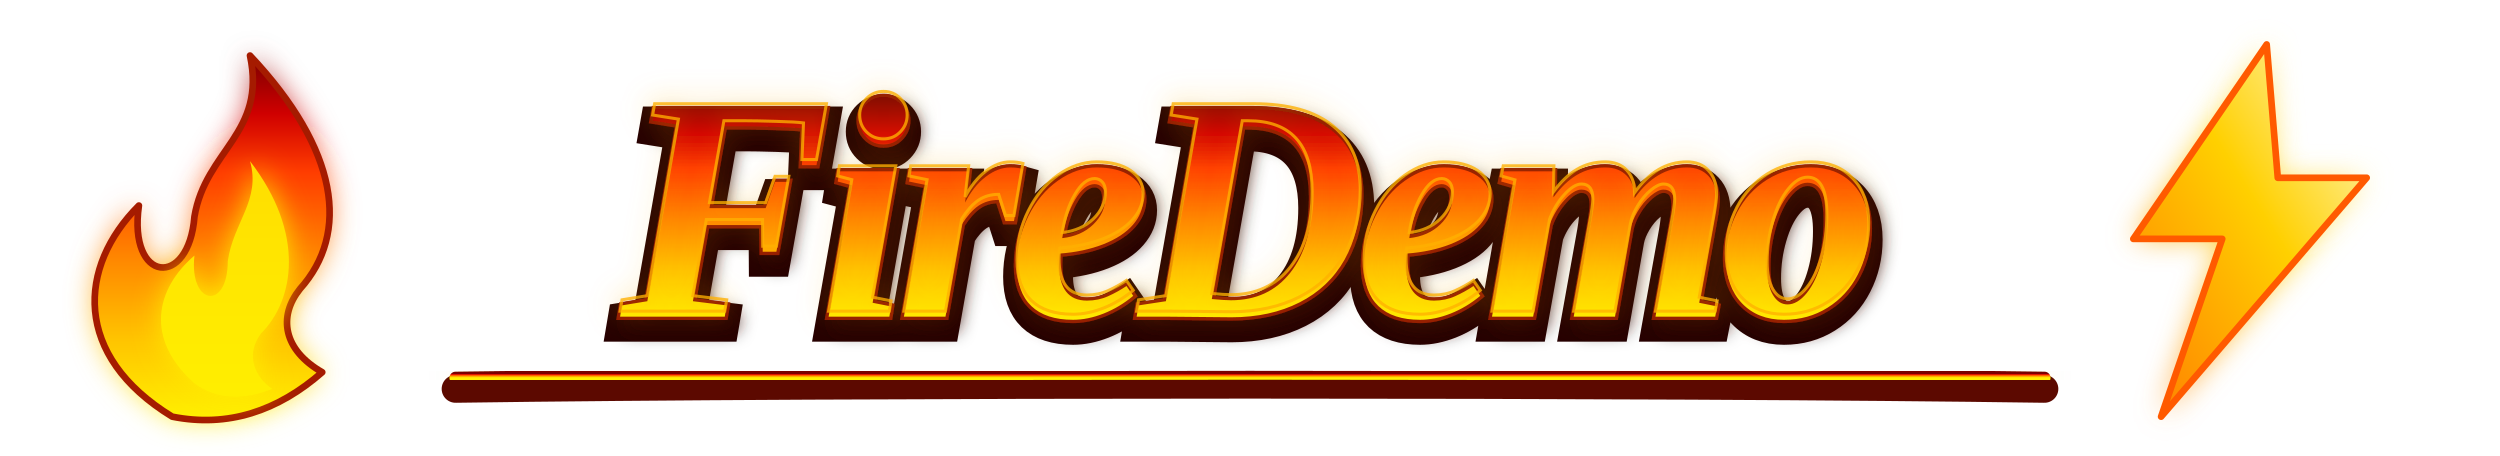
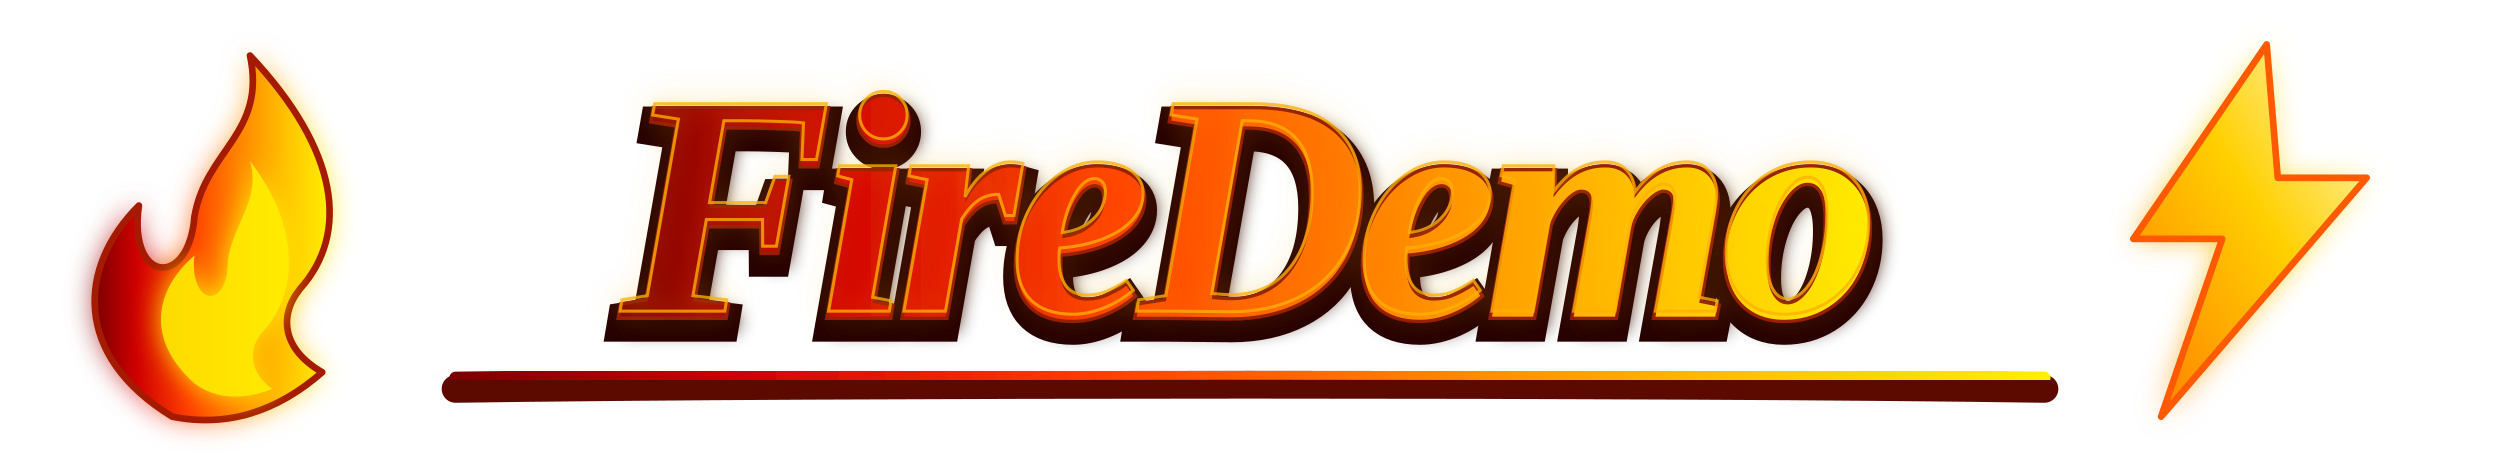
<svg xmlns="http://www.w3.org/2000/svg" width="450" height="82" viewBox="0 0 450 82" role="img" aria-label="FireDemo">
  <defs>
-     <linearGradient id="fireGradient" x1="0%" y1="100%" x2="0%" y2="0%">
-       <stop offset="0%" stop-color="#fff000" />
-       <stop offset="22%" stop-color="#ffc400" />
-       <stop offset="45%" stop-color="#ff8500" />
-       <stop offset="68%" stop-color="#ff3d00" />
-       <stop offset="84%" stop-color="#d00000" />
-       <stop offset="100%" stop-color="#7a0000" />
+     <linearGradient id="fireGradient" x1="0%" y1="0%" x2="100%" y2="0%">
+       <stop offset="0%" stop-color="#7a0000" />
+       <stop offset="18%" stop-color="#d00000" />
+       <stop offset="40%" stop-color="#ff3d00" />
+       <stop offset="62%" stop-color="#ff8500" />
+       <stop offset="82%" stop-color="#ffc400" />
+       <stop offset="100%" stop-color="#fff000" />
    </linearGradient>
    <linearGradient id="lightningGradient" x1="0%" y1="100%" x2="100%" y2="0%">
      <stop offset="0%" stop-color="#ff7a00" />
      <stop offset="55%" stop-color="#ffd000" />
      <stop offset="100%" stop-color="#fffbd0" />
    </linearGradient>
    <filter id="fireGlow" x="-30%" y="-40%" width="160%" height="180%">
      <feGaussianBlur stdDeviation="2.5" result="blur" />
      <feMerge>
        <feMergeNode in="blur" />
        <feMergeNode in="SourceGraphic" />
      </feMerge>
    </filter>
    <filter id="textShadow" x="-20%" y="-30%" width="140%" height="170%">
      <feOffset dx="1.5" dy="2" result="offset" />
      <feGaussianBlur in="offset" stdDeviation="1.5" result="shadowBlur" />
      <feFlood flood-color="#260000" flood-opacity="0.95" result="shadowColor" />
      <feComposite in="shadowColor" in2="shadowBlur" operator="in" result="shadow" />
      <feMerge>
        <feMergeNode in="shadow" />
        <feMergeNode in="SourceGraphic" />
      </feMerge>
    </filter>
  </defs>
  <path d="M 31,75          C 13,64 14,48 25,37          C 23,51 34,52 35,39          C 37,27 48,24 45,10          C 61,27 63,42 54,52          C 50,57 51,63 58,67          C 50,74 41,77 31,75          Z" fill="url(#fireGradient)" opacity="0.8" filter="url(#fireGlow)" />
  <path d="M 31,75          C 13,64 14,48 25,37          C 23,51 34,52 35,39          C 37,27 48,24 45,10          C 61,27 63,42 54,52          C 50,57 51,63 58,67          C 50,74 41,77 31,75          Z" fill="url(#fireGradient)" stroke="#a51b00" stroke-width="1.2" stroke-linejoin="round" />
  <path d="M 35,69          C 26,61 28,52 35,46          C 34,55 41,56 41,47          C 42,40 47,36 45,29          C 55,42 53,54 47,60          C 44,64 46,68 49,70          C 44,72 39,72 35,69          Z" fill="#fff000" opacity="0.9" filter="url(#fireGlow)" />
  <path d="M 408,8          L 384,43          L 400,43          L 389,75          L 426,32          L 410,32          Z" fill="url(#lightningGradient)" opacity="0.75" filter="url(#fireGlow)" />
  <path d="M 408,8          L 384,43          L 400,43          L 389,75          L 426,32          L 410,32          Z" fill="url(#lightningGradient)" stroke="#ff5a00" stroke-width="1.2" stroke-linejoin="round" />
  <text x="225" y="59" text-anchor="middle" font-family="Georgia, 'Times New Roman', serif" font-size="57" font-style="italic" font-weight="bold" letter-spacing="-2" fill="#260000" stroke="#260000" stroke-width="5">
    FireDemo
  </text>
  <text x="225" y="57" text-anchor="middle" font-family="Georgia, 'Times New Roman', serif" font-size="57" font-style="italic" font-weight="bold" letter-spacing="-2" fill="url(#fireGradient)" stroke="#8f1600" stroke-width="1.2" paint-order="stroke fill" filter="url(#textShadow)">
    FireDemo
  </text>
  <text x="225" y="56" text-anchor="middle" font-family="Georgia, 'Times New Roman', serif" font-size="57" font-style="italic" font-weight="bold" letter-spacing="-2" fill="none" stroke="#ffb000" stroke-width="0.55" opacity="0.8" filter="url(#fireGlow)">
    FireDemo
  </text>
  <path d="M 82,70          C 150,69 300,69 368,70" fill="none" stroke="#5c0900" stroke-width="5" stroke-linecap="round" />
  <path d="M 82,68          C 150,67 300,67 368,68" fill="none" stroke="url(#fireGradient)" stroke-width="2.2" stroke-linecap="round" filter="url(#fireGlow)" />
</svg>
